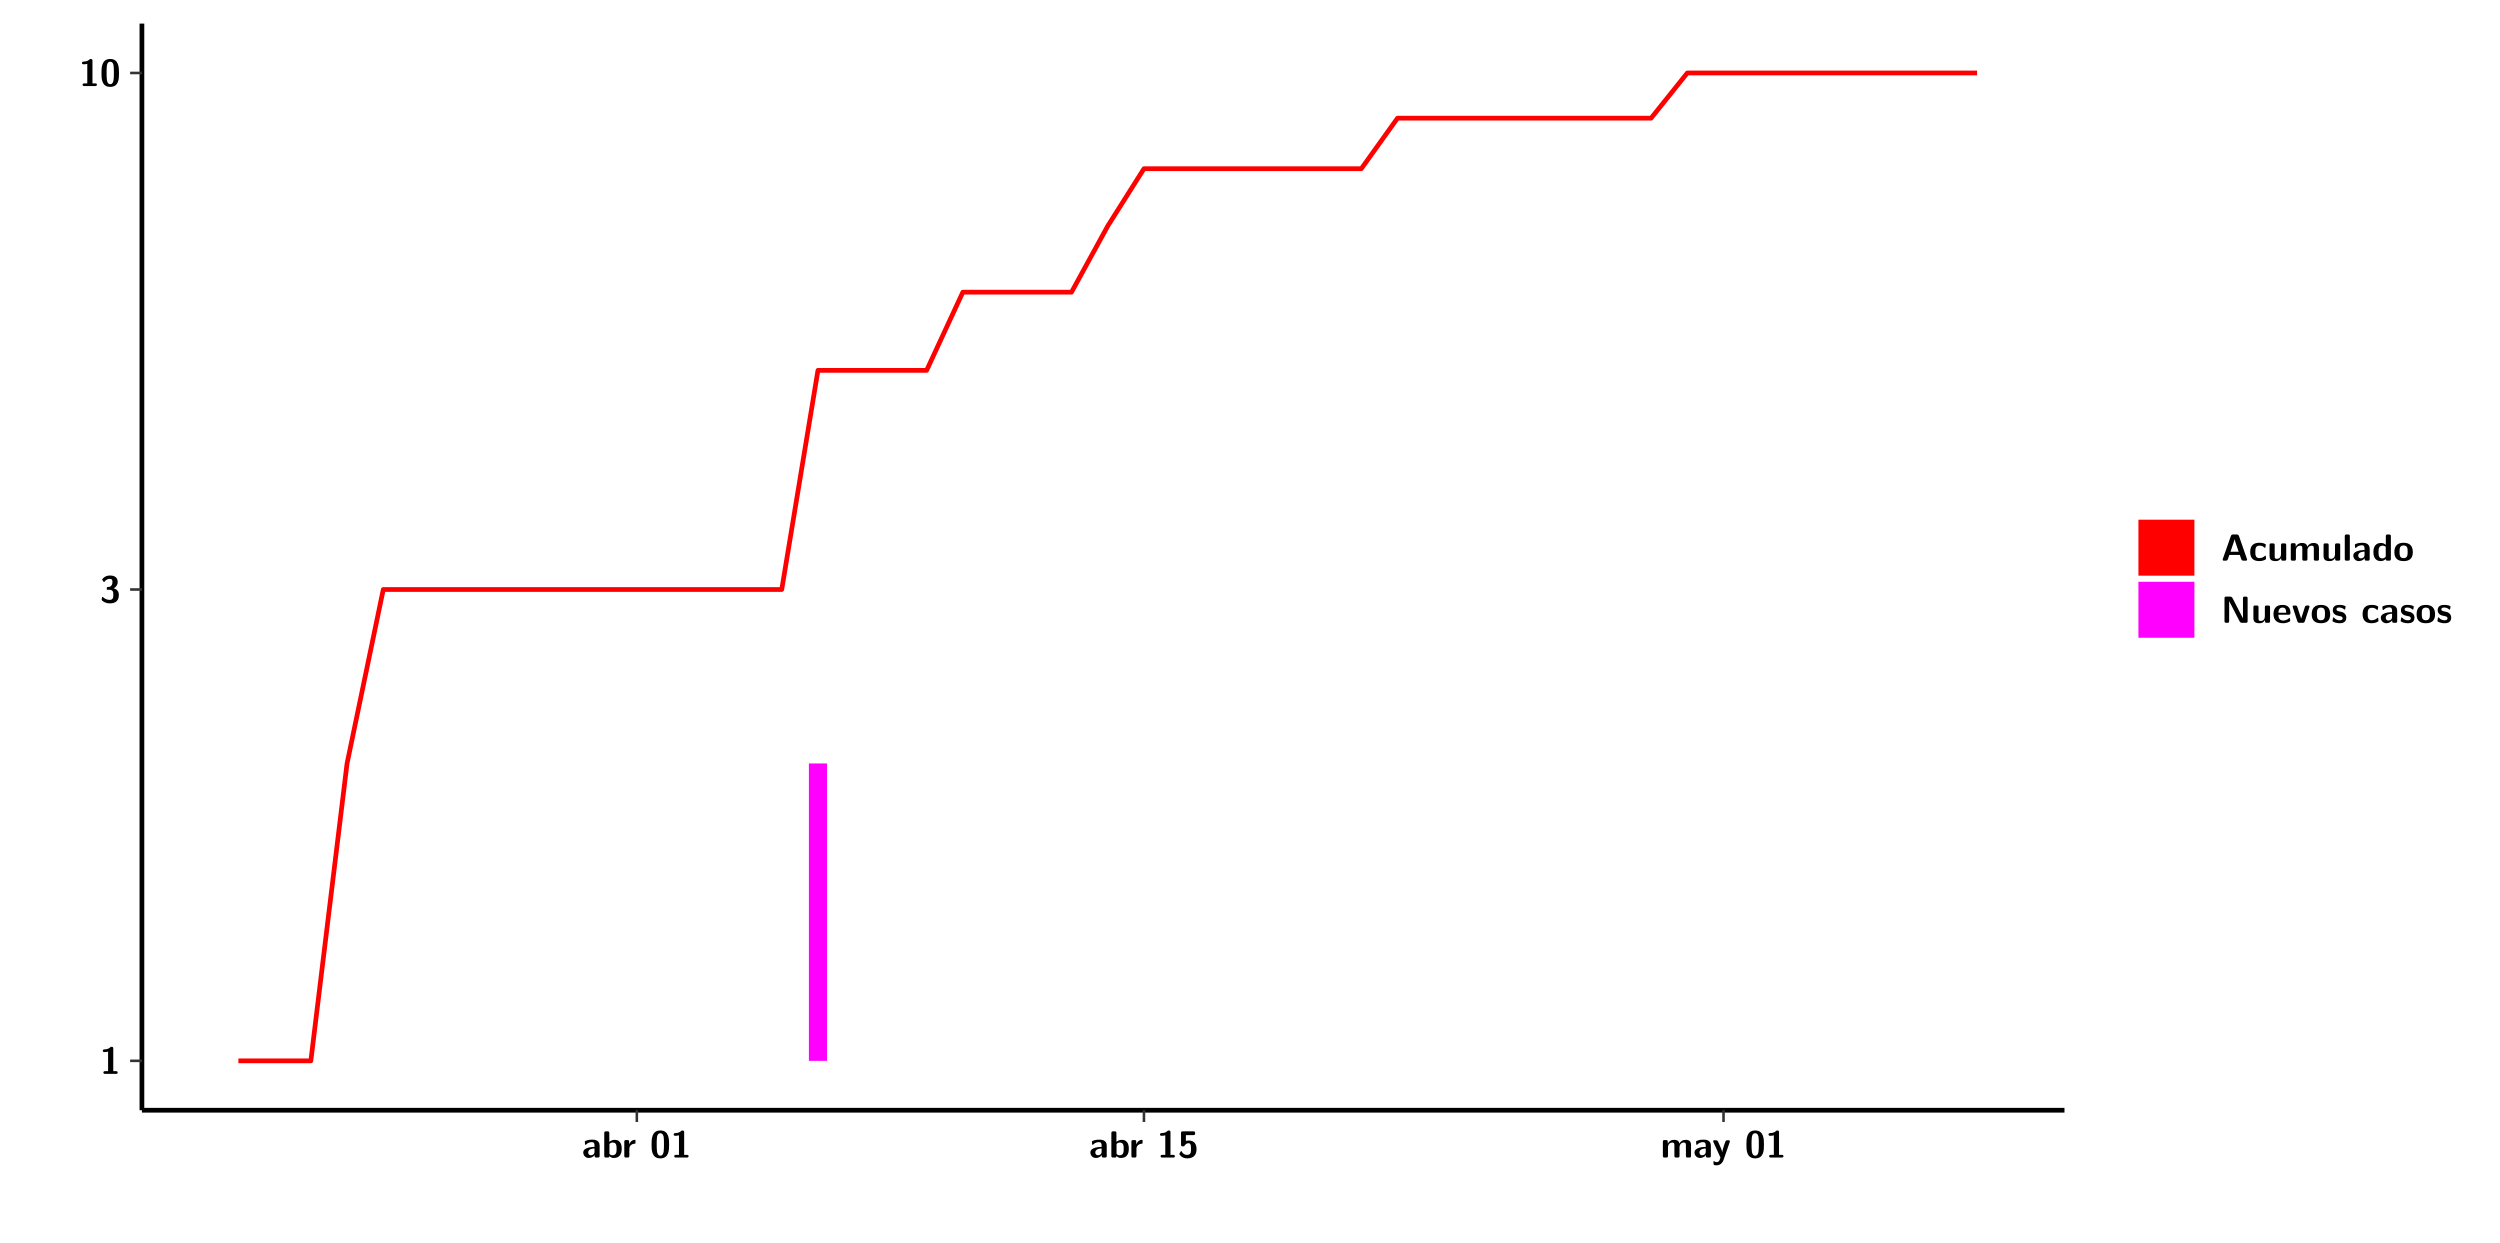
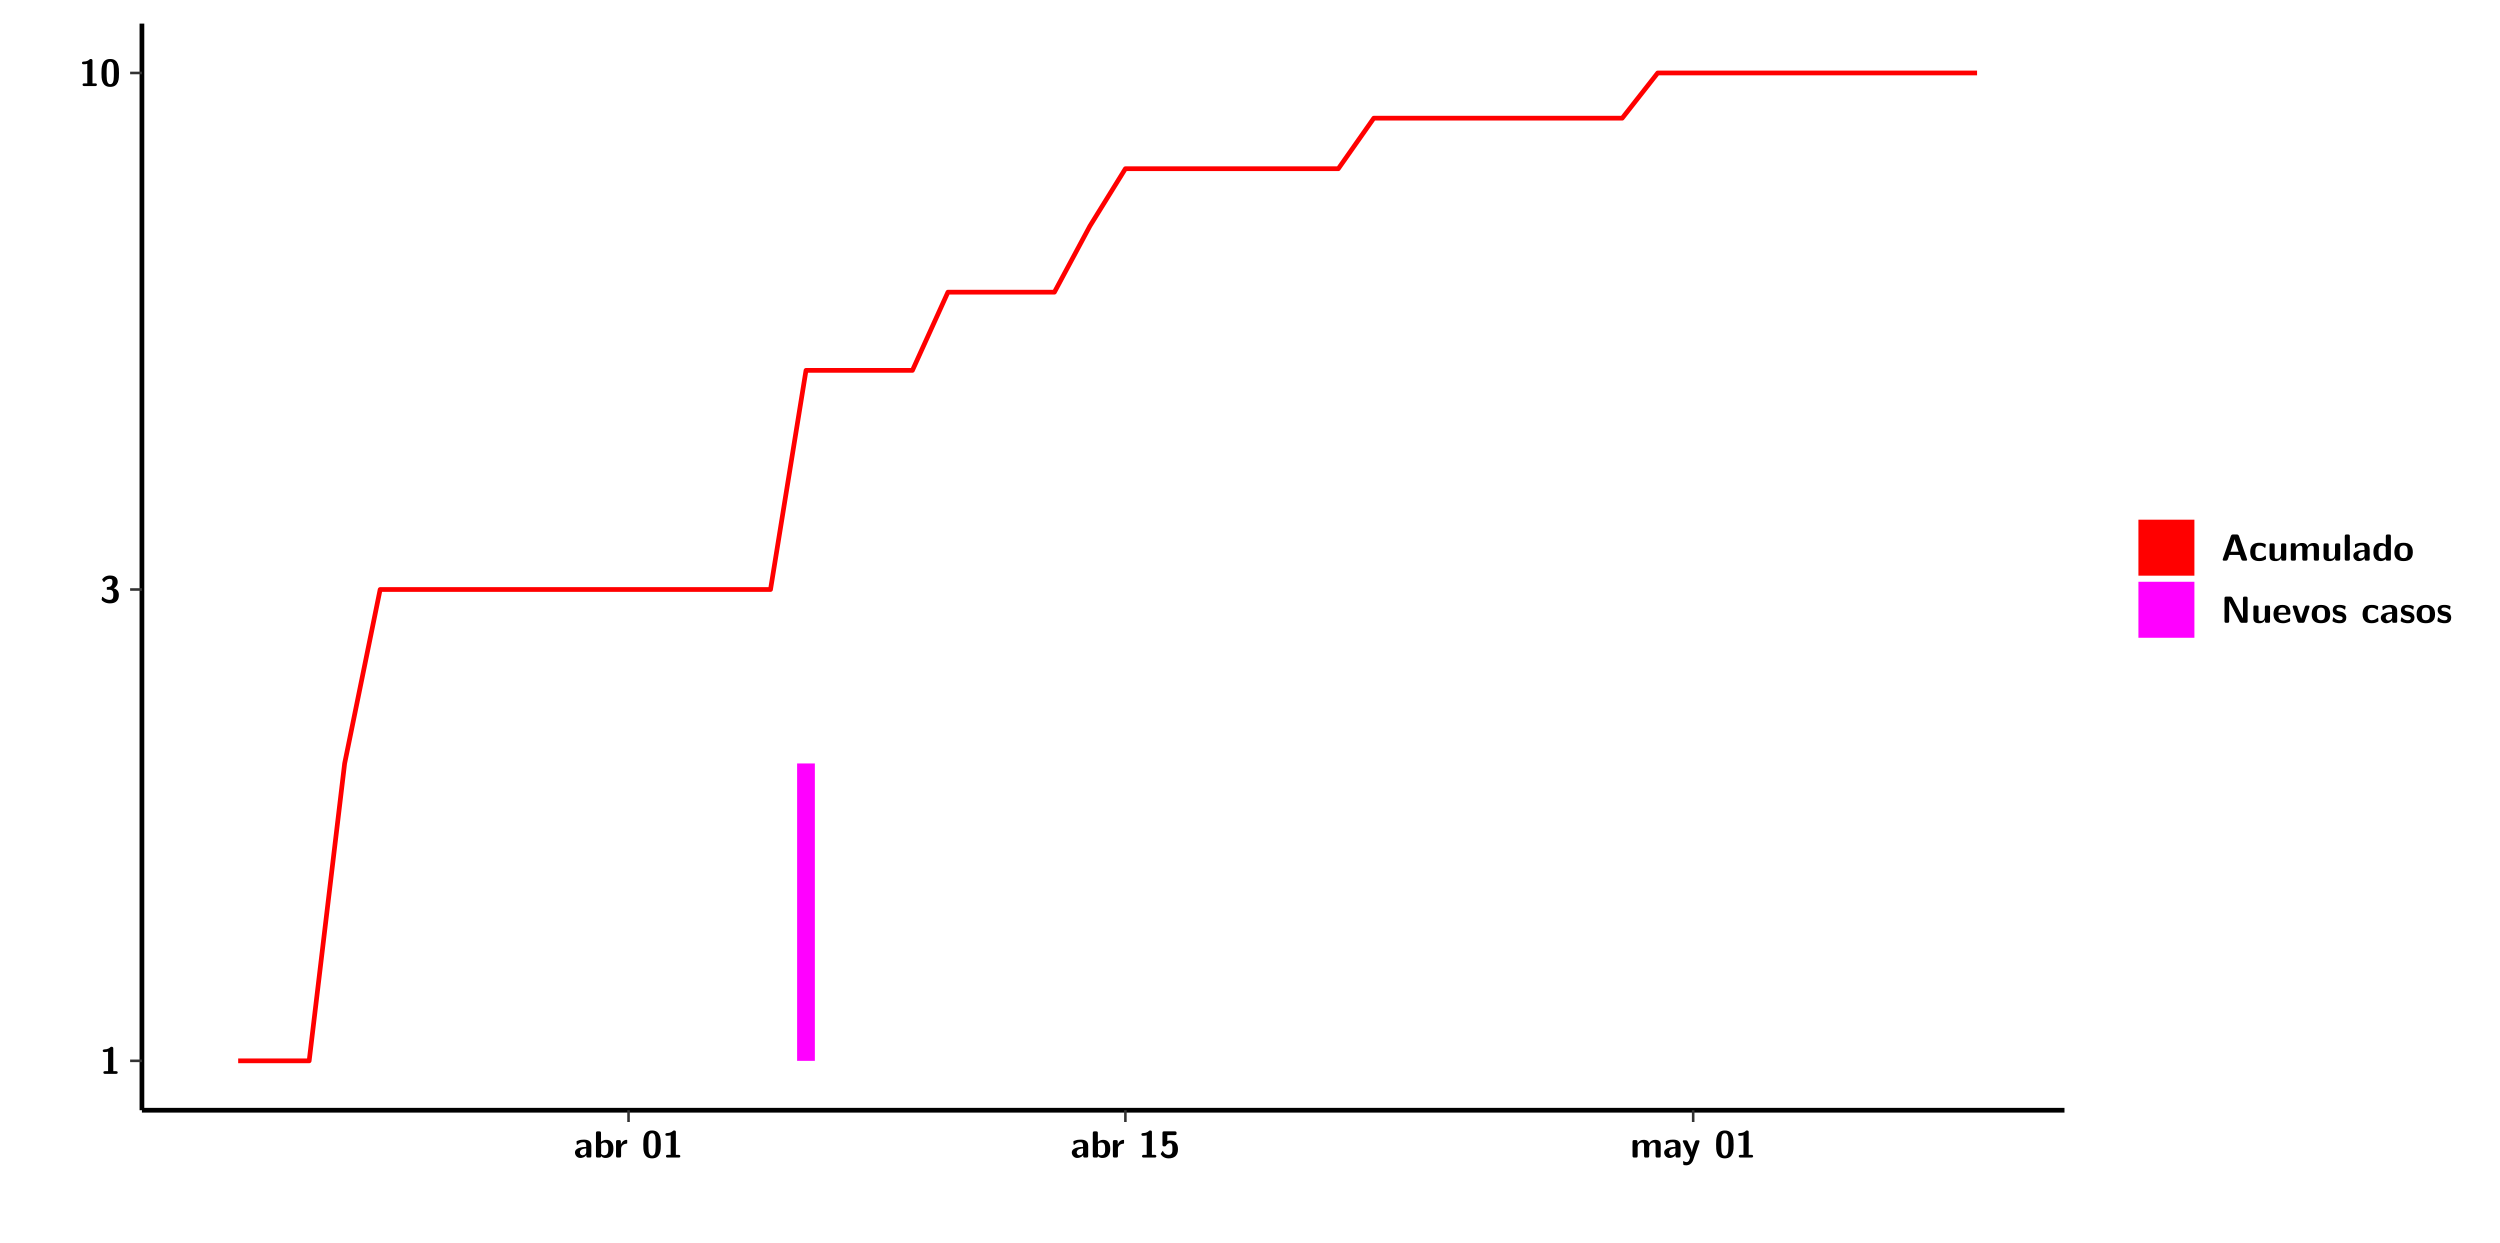
<svg xmlns="http://www.w3.org/2000/svg" xmlns:xlink="http://www.w3.org/1999/xlink" width="579.653pt" height="288pt" viewBox="0 0 579.653 288" version="1.1">
  <defs>
    <g>
      <symbol overflow="visible" id="glyph0-0">
        <path style="stroke:none;" d="" />
      </symbol>
      <symbol overflow="visible" id="glyph0-1">
        <path style="stroke:none;" d="M 3.109 -5.859 C 3.109 -6.016 3.109 -6.281 2.719 -6.281 C 2.547 -6.281 2.516 -6.266 2.406 -6.156 C 2.25 -6.016 1.922 -5.688 1.047 -5.672 C 0.891 -5.672 0.672 -5.609 0.672 -5.359 C 0.672 -5.047 0.969 -5.047 1.094 -5.047 C 1.344 -5.047 1.656 -5.078 1.906 -5.156 L 1.906 -0.625 L 1.234 -0.625 C 1.109 -0.625 0.812 -0.625 0.812 -0.312 C 0.812 0 1.109 0 1.234 0 L 3.719 0 C 3.828 0 4.141 0 4.141 -0.312 C 4.141 -0.625 3.828 -0.625 3.719 -0.625 L 3.109 -0.625 Z M 3.109 -5.859 " />
      </symbol>
      <symbol overflow="visible" id="glyph0-2">
        <path style="stroke:none;" d="M 0.844 -4.859 C 0.906 -4.766 0.953 -4.766 0.969 -4.766 C 1.031 -4.766 1.047 -4.797 1.094 -4.859 C 1.547 -5.5 2.172 -5.5 2.281 -5.5 C 2.844 -5.5 2.922 -5.203 2.922 -4.781 C 2.922 -4.656 2.922 -4.234 2.641 -3.906 C 2.438 -3.656 2.219 -3.641 1.953 -3.625 C 1.859 -3.609 1.688 -3.609 1.672 -3.578 C 1.609 -3.562 1.609 -3.5 1.609 -3.359 L 1.609 -3.203 C 1.609 -2.984 1.609 -2.969 1.844 -2.969 L 2.219 -2.969 C 3.031 -2.969 3.125 -2.469 3.125 -1.797 C 3.125 -1.203 3.062 -0.625 2.266 -0.625 C 1.984 -0.625 1.328 -0.688 0.75 -1.25 C 0.672 -1.328 0.656 -1.328 0.625 -1.328 C 0.531 -1.328 0.516 -1.25 0.516 -1.234 C 0.516 -1.234 0.406 -0.672 0.406 -0.625 C 0.406 -0.516 1.156 0.188 2.312 0.188 C 3.812 0.188 4.406 -0.609 4.406 -1.781 C 4.406 -2.562 3.984 -3.109 3.203 -3.297 C 3.906 -3.688 4.141 -4.266 4.141 -4.766 C 4.141 -6.156 2.891 -6.281 2.328 -6.281 C 1.125 -6.281 0.531 -5.422 0.531 -5.344 C 0.531 -5.297 0.594 -5.219 0.594 -5.219 Z M 0.844 -4.859 " />
      </symbol>
      <symbol overflow="visible" id="glyph0-3">
        <path style="stroke:none;" d="M 4.438 -3 C 4.438 -4.203 4.438 -6.281 2.406 -6.281 C 0.375 -6.281 0.375 -4.219 0.375 -3 C 0.375 -1.812 0.375 0.188 2.406 0.188 C 4.438 0.188 4.438 -1.781 4.438 -3 Z M 2.406 -0.438 C 1.75 -0.438 1.656 -1.25 1.625 -1.484 C 1.562 -1.953 1.562 -2.766 1.562 -3.125 C 1.562 -3.641 1.562 -4.203 1.625 -4.641 C 1.641 -4.875 1.734 -5.641 2.406 -5.641 C 3.047 -5.641 3.156 -4.906 3.188 -4.734 C 3.25 -4.281 3.25 -3.594 3.25 -3.125 C 3.25 -2.625 3.25 -1.953 3.188 -1.469 C 3.156 -1.234 3.062 -0.438 2.406 -0.438 Z M 2.406 -0.438 " />
      </symbol>
      <symbol overflow="visible" id="glyph0-4">
        <path style="stroke:none;" d="M 4.062 -2.766 C 4.062 -4.156 2.734 -4.156 2.297 -4.156 C 1.891 -4.156 1.453 -4.125 0.859 -3.891 C 0.672 -3.797 0.625 -3.781 0.625 -3.688 C 0.625 -3.625 0.688 -3.109 0.688 -3.047 C 0.703 -2.984 0.75 -2.938 0.812 -2.938 C 0.844 -2.938 0.875 -2.969 0.906 -3 C 1.281 -3.391 1.719 -3.578 2.266 -3.578 C 2.734 -3.578 2.875 -3.297 2.875 -2.781 L 2.875 -2.469 C 2.562 -2.469 0.266 -2.453 0.266 -1.172 C 0.266 -0.547 0.766 0.094 1.531 0.094 C 1.828 0.094 2.484 0.016 2.906 -0.594 L 2.906 -0.422 C 2.906 -0.141 2.969 0 3.328 0 L 3.641 0 C 3.984 0 4.062 -0.109 4.062 -0.422 Z M 2.875 -1.344 C 2.875 -0.531 2.047 -0.531 2.016 -0.531 C 1.641 -0.531 1.406 -0.844 1.406 -1.188 C 1.406 -2.047 2.625 -2.109 2.875 -2.109 Z M 2.875 -1.344 " />
      </symbol>
      <symbol overflow="visible" id="glyph0-5">
        <path style="stroke:none;" d="M 1.703 -5.656 C 1.703 -5.938 1.641 -6.078 1.281 -6.078 L 0.953 -6.078 C 0.641 -6.078 0.531 -5.984 0.531 -5.656 L 0.531 -0.422 C 0.531 -0.109 0.625 0 0.953 0 L 1.312 0 C 1.453 0 1.719 0 1.734 -0.344 C 2.125 0.094 2.578 0.094 2.719 0.094 C 4.578 0.094 4.578 -1.594 4.578 -2.031 C 4.578 -2.453 4.578 -4.109 2.938 -4.109 C 2.219 -4.109 1.781 -3.703 1.703 -3.625 Z M 1.734 -3.172 C 1.844 -3.281 2.109 -3.484 2.5 -3.484 C 3.391 -3.484 3.391 -2.672 3.391 -2.016 C 3.391 -1.375 3.391 -0.531 2.406 -0.531 C 2.047 -0.531 1.828 -0.75 1.734 -0.875 Z M 1.734 -3.172 " />
      </symbol>
      <symbol overflow="visible" id="glyph0-6">
        <path style="stroke:none;" d="M 1.703 -2.016 C 1.703 -2.844 2.391 -3.188 2.938 -3.219 C 3.109 -3.234 3.125 -3.234 3.125 -3.469 L 3.125 -3.875 C 3.125 -4.047 3.125 -4.109 2.969 -4.109 C 2.719 -4.109 2.078 -4.031 1.672 -3.078 L 1.656 -3.078 L 1.656 -3.641 C 1.656 -3.922 1.594 -4.062 1.234 -4.062 L 0.953 -4.062 C 0.641 -4.062 0.531 -3.969 0.531 -3.641 L 0.531 -0.422 C 0.531 -0.109 0.625 0 0.953 0 L 1.281 0 C 1.609 0 1.703 -0.109 1.703 -0.422 Z M 1.703 -2.016 " />
      </symbol>
      <symbol overflow="visible" id="glyph0-7">
        <path style="stroke:none;" d="M 1.859 -5.203 L 3.578 -5.203 C 4 -5.203 4 -5.406 4 -5.641 C 4 -5.875 4 -6.078 3.578 -6.078 L 1.141 -6.078 C 0.875 -6.078 0.734 -6.031 0.734 -5.688 L 0.734 -3 C 0.734 -2.609 0.922 -2.594 1.172 -2.594 C 1.391 -2.594 1.469 -2.594 1.594 -2.812 C 1.812 -3.141 2.109 -3.328 2.469 -3.328 C 3.047 -3.328 3.047 -2.656 3.047 -1.969 C 3.047 -1.297 3.047 -0.625 2.125 -0.625 C 1.844 -0.625 1.25 -0.703 0.906 -1.406 C 0.875 -1.453 0.844 -1.5 0.781 -1.5 C 0.719 -1.5 0.703 -1.469 0.656 -1.391 C 0.531 -1.188 0.328 -0.891 0.328 -0.828 C 0.328 -0.75 0.891 0.188 2.141 0.188 C 3.562 0.188 4.328 -0.516 4.328 -1.938 C 4.328 -3.094 3.844 -3.953 2.5 -3.953 C 2.281 -3.953 2.078 -3.922 1.859 -3.844 Z M 1.859 -5.203 " />
      </symbol>
      <symbol overflow="visible" id="glyph0-8">
        <path style="stroke:none;" d="M 7.062 -2.844 C 7.062 -3.75 6.672 -4.109 5.781 -4.109 C 5.156 -4.109 4.688 -3.828 4.359 -3.25 C 4.219 -4.078 3.484 -4.109 3.109 -4.109 C 2.938 -4.109 2.578 -4.109 2.188 -3.828 C 1.906 -3.625 1.734 -3.344 1.672 -3.203 L 1.672 -3.641 C 1.672 -3.922 1.609 -4.062 1.25 -4.062 L 0.953 -4.062 C 0.625 -4.062 0.531 -3.969 0.531 -3.641 L 0.531 -0.422 C 0.531 -0.109 0.625 0 0.953 0 L 1.297 0 C 1.625 0 1.719 -0.109 1.719 -0.422 L 1.719 -2.359 C 1.719 -3.141 2.25 -3.484 2.688 -3.484 C 3.109 -3.484 3.203 -3.297 3.203 -2.828 L 3.203 -0.422 C 3.203 -0.109 3.297 0 3.625 0 L 3.969 0 C 4.297 0 4.391 -0.109 4.391 -0.422 L 4.391 -2.359 C 4.391 -3.141 4.922 -3.484 5.359 -3.484 C 5.781 -3.484 5.875 -3.297 5.875 -2.828 L 5.875 -0.422 C 5.875 -0.109 5.969 0 6.297 0 L 6.641 0 C 6.984 0 7.062 -0.109 7.062 -0.422 Z M 7.062 -2.844 " />
      </symbol>
      <symbol overflow="visible" id="glyph0-9">
        <path style="stroke:none;" d="M 4.109 -3.609 C 4.141 -3.719 4.141 -3.734 4.141 -3.781 C 4.141 -4.016 3.906 -4.016 3.797 -4.016 L 3.609 -4.016 C 3.469 -4.016 3.266 -4.016 3.141 -3.812 C 3.109 -3.766 2.406 -1.828 2.359 -1.25 L 2.344 -1.25 C 2.312 -1.672 1.953 -2.484 1.562 -3.328 C 1.328 -3.891 1.266 -4.016 0.828 -4.016 L 0.594 -4.016 C 0.469 -4.016 0.25 -4.016 0.25 -3.781 C 0.25 -3.75 0.281 -3.688 0.297 -3.641 L 1.953 0 C 1.891 0.188 1.859 0.281 1.828 0.375 C 1.734 0.656 1.578 1.047 1.109 1.047 C 0.812 1.047 0.609 0.922 0.516 0.875 C 0.469 0.844 0.453 0.828 0.422 0.828 C 0.391 0.828 0.312 0.859 0.312 0.969 C 0.312 1.031 0.375 1.641 0.391 1.672 C 0.469 1.781 0.953 1.797 1.094 1.797 C 2.172 1.797 2.609 0.766 2.672 0.547 Z M 4.109 -3.609 " />
      </symbol>
      <symbol overflow="visible" id="glyph0-10">
        <path style="stroke:none;" d="M 4.156 -5.703 C 4.031 -6.078 3.766 -6.078 3.594 -6.078 L 2.828 -6.078 C 2.641 -6.078 2.391 -6.078 2.266 -5.703 L 0.406 -0.406 C 0.375 -0.297 0.375 -0.281 0.375 -0.234 C 0.375 0 0.594 0 0.703 0 L 1.031 0 C 1.188 0 1.453 0 1.578 -0.344 L 1.922 -1.328 L 4.344 -1.328 L 4.641 -0.484 C 4.75 -0.172 4.812 0 5.234 0 L 5.703 0 C 5.828 0 6.047 0 6.047 -0.234 C 6.047 -0.281 6.047 -0.297 6 -0.406 Z M 2.812 -3.938 C 2.938 -4.328 3.062 -4.656 3.125 -4.969 L 3.141 -4.969 C 3.188 -4.766 3.188 -4.75 3.25 -4.547 L 4.078 -2.078 L 2.188 -2.078 Z M 2.812 -3.938 " />
      </symbol>
      <symbol overflow="visible" id="glyph0-11">
        <path style="stroke:none;" d="M 4 -0.438 C 4 -0.531 3.969 -0.938 3.953 -1.047 C 3.953 -1.078 3.938 -1.172 3.844 -1.172 C 3.812 -1.172 3.797 -1.172 3.703 -1.078 C 3.562 -0.953 3.141 -0.594 2.422 -0.594 C 1.516 -0.594 1.516 -1.469 1.516 -2.031 C 1.516 -2.75 1.562 -3.484 2.453 -3.484 C 3.031 -3.484 3.266 -3.344 3.578 -3.078 C 3.688 -2.984 3.703 -2.984 3.734 -2.984 C 3.828 -2.984 3.844 -3.062 3.844 -3.094 C 3.859 -3.172 3.953 -3.656 3.953 -3.703 C 3.953 -3.781 3.891 -3.812 3.75 -3.891 C 3.328 -4.078 3.062 -4.156 2.453 -4.156 C 1.141 -4.156 0.328 -3.547 0.328 -2.016 C 0.328 -0.562 1.078 0.094 2.406 0.094 C 2.641 0.094 3.172 0.094 3.75 -0.203 C 4 -0.344 4 -0.344 4 -0.438 Z M 4 -0.438 " />
      </symbol>
      <symbol overflow="visible" id="glyph0-12">
        <path style="stroke:none;" d="M 4.391 -3.594 C 4.391 -3.875 4.328 -4.016 3.969 -4.016 L 3.609 -4.016 C 3.281 -4.016 3.188 -3.906 3.188 -3.594 L 3.188 -1.516 C 3.188 -0.938 2.891 -0.438 2.266 -0.438 C 1.766 -0.438 1.719 -0.562 1.719 -1.031 L 1.719 -3.594 C 1.719 -3.875 1.656 -4.016 1.297 -4.016 L 0.953 -4.016 C 0.625 -4.016 0.531 -3.922 0.531 -3.594 L 0.531 -1.109 C 0.531 -0.172 1.031 0.094 1.953 0.094 C 2.188 0.094 2.812 0.094 3.219 -0.656 L 3.219 -0.422 C 3.219 -0.141 3.281 0 3.641 0 L 3.969 0 C 4.297 0 4.391 -0.109 4.391 -0.422 Z M 4.391 -3.594 " />
      </symbol>
      <symbol overflow="visible" id="glyph0-13">
        <path style="stroke:none;" d="M 1.703 -5.656 C 1.703 -5.938 1.641 -6.078 1.281 -6.078 L 0.953 -6.078 C 0.641 -6.078 0.531 -5.984 0.531 -5.656 L 0.531 -0.422 C 0.531 -0.109 0.625 0 0.953 0 L 1.281 0 C 1.609 0 1.703 -0.109 1.703 -0.422 Z M 1.703 -5.656 " />
      </symbol>
      <symbol overflow="visible" id="glyph0-14">
        <path style="stroke:none;" d="M 4.375 -5.656 C 4.375 -5.938 4.312 -6.078 3.953 -6.078 L 3.625 -6.078 C 3.297 -6.078 3.203 -5.969 3.203 -5.656 L 3.203 -3.672 C 2.812 -4.047 2.375 -4.109 2.109 -4.109 C 0.328 -4.109 0.328 -2.422 0.328 -2 C 0.328 -1.594 0.328 0.094 2.062 0.094 C 2.422 0.094 2.812 -0.016 3.188 -0.406 C 3.188 -0.094 3.297 0 3.609 0 L 3.953 0 C 4.281 0 4.375 -0.109 4.375 -0.422 Z M 3.188 -1.094 C 3.188 -0.953 3.188 -0.875 2.922 -0.688 C 2.703 -0.547 2.5 -0.531 2.406 -0.531 C 1.516 -0.531 1.516 -1.344 1.516 -2 C 1.516 -2.656 1.516 -3.484 2.5 -3.484 C 2.75 -3.484 2.984 -3.391 3.188 -3.203 Z M 3.188 -1.094 " />
      </symbol>
      <symbol overflow="visible" id="glyph0-15">
        <path style="stroke:none;" d="M 4.547 -1.969 C 4.547 -3.406 3.844 -4.156 2.406 -4.156 C 0.953 -4.156 0.266 -3.391 0.266 -1.969 C 0.266 -0.547 1.031 0.094 2.406 0.094 C 3.781 0.094 4.547 -0.531 4.547 -1.969 Z M 2.406 -0.594 C 1.469 -0.594 1.469 -1.375 1.469 -2.078 C 1.469 -2.75 1.469 -3.531 2.406 -3.531 C 3.344 -3.531 3.344 -2.766 3.344 -2.078 C 3.344 -1.391 3.344 -0.594 2.406 -0.594 Z M 2.406 -0.594 " />
      </symbol>
      <symbol overflow="visible" id="glyph0-16">
        <path style="stroke:none;" d="M 2.656 -5.734 C 2.469 -6.078 2.203 -6.078 2.031 -6.078 L 1.219 -6.078 C 0.906 -6.078 0.797 -5.984 0.797 -5.656 L 0.797 -0.422 C 0.797 -0.109 0.891 0 1.219 0 L 1.453 0 C 1.781 0 1.875 -0.109 1.875 -0.422 L 1.875 -5.016 L 1.891 -5.016 L 4.297 -0.344 C 4.484 0 4.75 0 4.922 0 L 5.734 0 C 6.062 0 6.156 -0.109 6.156 -0.422 L 6.156 -5.656 C 6.156 -5.938 6.094 -6.078 5.734 -6.078 L 5.5 -6.078 C 5.156 -6.078 5.078 -5.969 5.078 -5.656 L 5.078 -1.062 L 5.062 -1.062 Z M 2.656 -5.734 " />
      </symbol>
      <symbol overflow="visible" id="glyph0-17">
        <path style="stroke:none;" d="M 3.781 -1.875 C 3.984 -1.875 4.203 -1.891 4.203 -2.281 C 4.203 -3.406 3.672 -4.156 2.359 -4.156 C 0.969 -4.156 0.266 -3.375 0.266 -2.047 C 0.266 -0.609 1.109 0.094 2.484 0.094 C 2.812 0.094 3.312 0.047 3.891 -0.234 C 4.078 -0.328 4.141 -0.359 4.141 -0.469 C 4.141 -0.531 4.125 -0.781 4.109 -0.844 C 4.078 -1.125 4.062 -1.125 3.984 -1.125 C 3.953 -1.125 3.938 -1.125 3.844 -1.047 C 3.328 -0.594 2.797 -0.531 2.516 -0.531 C 1.531 -0.531 1.422 -1.312 1.391 -1.875 Z M 1.406 -2.344 C 1.422 -2.875 1.609 -3.531 2.359 -3.531 C 3.062 -3.531 3.203 -3.031 3.219 -2.344 Z M 1.406 -2.344 " />
      </symbol>
      <symbol overflow="visible" id="glyph0-18">
        <path style="stroke:none;" d="M 4.109 -3.609 C 4.141 -3.719 4.141 -3.75 4.141 -3.766 C 4.141 -4.016 3.922 -4.016 3.797 -4.016 L 3.609 -4.016 C 3.25 -4.016 3.141 -3.891 3.062 -3.641 L 2.203 -0.984 L 1.328 -3.641 C 1.266 -3.828 1.203 -4.016 0.781 -4.016 L 0.578 -4.016 C 0.453 -4.016 0.234 -4.016 0.234 -3.766 C 0.234 -3.75 0.234 -3.719 0.266 -3.609 L 1.312 -0.375 C 1.438 0 1.703 0 1.859 0 L 2.5 0 C 2.672 0 2.938 0 3.062 -0.375 Z M 4.109 -3.609 " />
      </symbol>
      <symbol overflow="visible" id="glyph0-19">
        <path style="stroke:none;" d="M 3.469 -1.234 C 3.469 -1.734 3.203 -2.031 3.047 -2.172 C 2.703 -2.484 2.391 -2.547 2.031 -2.609 C 1.547 -2.703 1.188 -2.766 1.188 -3.109 C 1.188 -3.469 1.484 -3.547 1.828 -3.547 C 2.406 -3.547 2.719 -3.328 2.953 -3.125 C 3.047 -3.047 3.062 -3.047 3.094 -3.047 C 3.188 -3.047 3.203 -3.125 3.203 -3.156 C 3.219 -3.219 3.312 -3.719 3.312 -3.766 C 3.312 -3.906 2.844 -4.031 2.75 -4.062 C 2.406 -4.156 2.125 -4.156 1.891 -4.156 C 1.5 -4.156 0.328 -4.156 0.328 -2.906 C 0.328 -2.484 0.516 -2.219 0.75 -2 C 1.062 -1.734 1.406 -1.672 1.906 -1.562 C 2.156 -1.531 2.609 -1.453 2.609 -1.062 C 2.609 -0.656 2.266 -0.594 1.922 -0.594 C 1.531 -0.594 1.047 -0.703 0.625 -1.188 C 0.594 -1.234 0.562 -1.266 0.516 -1.266 C 0.422 -1.266 0.406 -1.188 0.391 -1.125 C 0.375 -1.016 0.266 -0.516 0.266 -0.422 C 0.266 -0.266 0.922 -0.062 0.922 -0.047 C 1.406 0.094 1.766 0.094 1.922 0.094 C 2.359 0.094 3.469 0.062 3.469 -1.234 Z M 3.469 -1.234 " />
      </symbol>
    </g>
    <clipPath id="clip1">
      <path d="M 0 0 L 576.008 0 L 576.008 288 L 0 288 Z M 0 0 " />
    </clipPath>
    <clipPath id="clip2">
      <path d="M 32.906 5.477 L 478.672 5.477 L 478.672 257.414 L 32.906 257.414 Z M 32.906 5.477 " />
    </clipPath>
  </defs>
  <g id="surface1">
    <g clip-path="url(#clip1)" clip-rule="nonzero">
      <path style="fill-rule:nonzero;fill:rgb(100%,100%,100%);fill-opacity:1;stroke-width:0.598;stroke-linecap:round;stroke-linejoin:round;stroke:rgb(100%,100%,100%);stroke-opacity:1;stroke-miterlimit:10;" d="M 0 0 L 0 288.004 L 576.008 288.004 L 576.008 0 Z M 0 0 " transform="matrix(1,0,0,-1,0,288)" />
    </g>
    <g clip-path="url(#clip2)" clip-rule="nonzero">
      <path style=" stroke:none;fill-rule:nonzero;fill:rgb(100%,100%,100%);fill-opacity:1;" d="M 32.906 257.414 L 32.906 5.477 L 478.672 5.477 L 478.672 257.414 Z M 32.906 257.414 " />
    </g>
-     <path style=" stroke:none;fill-rule:nonzero;fill:rgb(100%,0%,100%);fill-opacity:1;" d="M 187.551 245.969 L 187.551 177.016 L 191.754 177.016 L 191.754 245.969 Z M 187.551 245.969 " />
-     <path style="fill:none;stroke-width:1.096;stroke-linecap:butt;stroke-linejoin:round;stroke:rgb(100%,0%,0%);stroke-opacity:1;stroke-miterlimit:10;" d="M 55.273 42.031 L 72.07 42.031 L 80.469 110.984 L 88.867 151.316 L 181.254 151.316 L 189.652 202.125 L 214.848 202.125 L 223.246 220.258 L 248.441 220.258 L 256.84 235.59 L 265.238 248.879 L 315.629 248.879 L 324.027 260.598 L 382.82 260.598 L 391.219 271.078 L 458.406 271.078 " transform="matrix(1,0,0,-1,0,288)" />
+     <path style=" stroke:none;fill-rule:nonzero;fill:rgb(100%,0%,100%);fill-opacity:1;" d="M 184.82 245.969 L 184.82 177.016 L 188.934 177.016 L 188.934 245.969 Z M 184.82 245.969 " />
+     <path style="fill:none;stroke-width:1.096;stroke-linecap:butt;stroke-linejoin:round;stroke:rgb(100%,0%,0%);stroke-opacity:1;stroke-miterlimit:10;" d="M 55.223 42.031 L 71.684 42.031 L 79.91 110.984 L 88.141 151.316 L 178.652 151.316 L 186.883 202.125 L 211.559 202.125 L 219.789 220.258 L 244.477 220.258 L 252.707 235.59 L 260.934 248.879 L 310.301 248.879 L 318.531 260.598 L 376.125 260.598 L 384.355 271.078 L 458.406 271.078 " transform="matrix(1,0,0,-1,0,288)" />
    <path style="fill:none;stroke-width:1.096;stroke-linecap:butt;stroke-linejoin:round;stroke:rgb(0%,0%,0%);stroke-opacity:1;stroke-miterlimit:10;" d="M 32.906 30.586 L 32.906 282.523 " transform="matrix(1,0,0,-1,0,288)" />
    <g style="fill:rgb(0%,0%,0%);fill-opacity:1;">
      <use xlink:href="#glyph0-1" x="23.153" y="248.986" />
    </g>
    <g style="fill:rgb(0%,0%,0%);fill-opacity:1;">
      <use xlink:href="#glyph0-2" x="23.153" y="139.716" />
    </g>
    <g style="fill:rgb(0%,0%,0%);fill-opacity:1;">
      <use xlink:href="#glyph0-1" x="18.331" y="19.955" />
      <use xlink:href="#glyph0-3" x="23.153" y="19.955" />
    </g>
    <path style="fill:none;stroke-width:0.598;stroke-linecap:butt;stroke-linejoin:round;stroke:rgb(20%,20%,20%);stroke-opacity:1;stroke-miterlimit:10;" d="M 30.168 42.031 L 32.906 42.031 " transform="matrix(1,0,0,-1,0,288)" />
    <path style="fill:none;stroke-width:0.598;stroke-linecap:butt;stroke-linejoin:round;stroke:rgb(20%,20%,20%);stroke-opacity:1;stroke-miterlimit:10;" d="M 30.168 151.316 L 32.906 151.316 " transform="matrix(1,0,0,-1,0,288)" />
    <path style="fill:none;stroke-width:0.598;stroke-linecap:butt;stroke-linejoin:round;stroke:rgb(20%,20%,20%);stroke-opacity:1;stroke-miterlimit:10;" d="M 30.168 271.078 L 32.906 271.078 " transform="matrix(1,0,0,-1,0,288)" />
    <path style="fill:none;stroke-width:1.096;stroke-linecap:butt;stroke-linejoin:round;stroke:rgb(0%,0%,0%);stroke-opacity:1;stroke-miterlimit:10;" d="M 32.906 30.586 L 478.672 30.586 " transform="matrix(1,0,0,-1,0,288)" />
-     <path style="fill:none;stroke-width:0.598;stroke-linecap:butt;stroke-linejoin:round;stroke:rgb(20%,20%,20%);stroke-opacity:1;stroke-miterlimit:10;" d="M 147.656 27.848 L 147.656 30.586 " transform="matrix(1,0,0,-1,0,288)" />
-     <path style="fill:none;stroke-width:0.598;stroke-linecap:butt;stroke-linejoin:round;stroke:rgb(20%,20%,20%);stroke-opacity:1;stroke-miterlimit:10;" d="M 265.238 27.848 L 265.238 30.586 " transform="matrix(1,0,0,-1,0,288)" />
-     <path style="fill:none;stroke-width:0.598;stroke-linecap:butt;stroke-linejoin:round;stroke:rgb(20%,20%,20%);stroke-opacity:1;stroke-miterlimit:10;" d="M 399.617 27.848 L 399.617 30.586 " transform="matrix(1,0,0,-1,0,288)" />
+     <path style="fill:none;stroke-width:0.598;stroke-linecap:butt;stroke-linejoin:round;stroke:rgb(20%,20%,20%);stroke-opacity:1;stroke-miterlimit:10;" d="M 145.734 27.848 L 145.734 30.586 " transform="matrix(1,0,0,-1,0,288)" />
+     <path style="fill:none;stroke-width:0.598;stroke-linecap:butt;stroke-linejoin:round;stroke:rgb(20%,20%,20%);stroke-opacity:1;stroke-miterlimit:10;" d="M 260.934 27.848 L 260.934 30.586 " transform="matrix(1,0,0,-1,0,288)" />
+     <path style="fill:none;stroke-width:0.598;stroke-linecap:butt;stroke-linejoin:round;stroke:rgb(20%,20%,20%);stroke-opacity:1;stroke-miterlimit:10;" d="M 392.582 27.848 L 392.582 30.586 " transform="matrix(1,0,0,-1,0,288)" />
    <g style="fill:rgb(0%,0%,0%);fill-opacity:1;">
-       <use xlink:href="#glyph0-4" x="134.968" y="268.394" />
-       <use xlink:href="#glyph0-5" x="139.571" y="268.394" />
+       <use xlink:href="#glyph0-4" x="133.045" y="268.394" />
+       <use xlink:href="#glyph0-5" x="137.648" y="268.394" />
    </g>
    <g style="fill:rgb(0%,0%,0%);fill-opacity:1;">
-       <use xlink:href="#glyph0-6" x="144.218" y="268.394" />
+       <use xlink:href="#glyph0-6" x="142.304" y="268.394" />
    </g>
    <g style="fill:rgb(0%,0%,0%);fill-opacity:1;">
-       <use xlink:href="#glyph0-3" x="150.699" y="268.394" />
-       <use xlink:href="#glyph0-1" x="155.521" y="268.394" />
+       <use xlink:href="#glyph0-3" x="148.776" y="268.394" />
+       <use xlink:href="#glyph0-1" x="153.598" y="268.394" />
    </g>
    <g style="fill:rgb(0%,0%,0%);fill-opacity:1;">
-       <use xlink:href="#glyph0-4" x="252.547" y="268.394" />
-       <use xlink:href="#glyph0-5" x="257.15" y="268.394" />
+       <use xlink:href="#glyph0-4" x="248.243" y="268.394" />
+       <use xlink:href="#glyph0-5" x="252.846" y="268.394" />
    </g>
    <g style="fill:rgb(0%,0%,0%);fill-opacity:1;">
-       <use xlink:href="#glyph0-6" x="261.797" y="268.394" />
+       <use xlink:href="#glyph0-6" x="257.502" y="268.394" />
    </g>
    <g style="fill:rgb(0%,0%,0%);fill-opacity:1;">
-       <use xlink:href="#glyph0-1" x="268.278" y="268.394" />
-       <use xlink:href="#glyph0-7" x="273.1" y="268.394" />
+       <use xlink:href="#glyph0-1" x="263.974" y="268.394" />
+       <use xlink:href="#glyph0-7" x="268.796" y="268.394" />
    </g>
    <g style="fill:rgb(0%,0%,0%);fill-opacity:1;">
-       <use xlink:href="#glyph0-8" x="385.024" y="268.394" />
-       <use xlink:href="#glyph0-4" x="392.622" y="268.394" />
+       <use xlink:href="#glyph0-8" x="377.99" y="268.394" />
+       <use xlink:href="#glyph0-4" x="385.588" y="268.394" />
    </g>
    <g style="fill:rgb(0%,0%,0%);fill-opacity:1;">
-       <use xlink:href="#glyph0-9" x="396.953" y="268.394" />
+       <use xlink:href="#glyph0-9" x="389.919" y="268.394" />
    </g>
    <g style="fill:rgb(0%,0%,0%);fill-opacity:1;">
-       <use xlink:href="#glyph0-3" x="404.554" y="268.394" />
-       <use xlink:href="#glyph0-1" x="409.376" y="268.394" />
+       <use xlink:href="#glyph0-3" x="397.52" y="268.394" />
+       <use xlink:href="#glyph0-1" x="402.342" y="268.394" />
    </g>
    <path style=" stroke:none;fill-rule:nonzero;fill:rgb(100%,100%,100%);fill-opacity:1;" d="M 489.629 154.062 L 489.629 108.828 L 570.527 108.828 L 570.527 154.062 Z M 489.629 154.062 " />
    <path style=" stroke:none;fill-rule:nonzero;fill:rgb(100%,0%,0%);fill-opacity:1;" d="M 495.816 133.477 L 495.816 120.496 L 508.797 120.496 L 508.797 133.477 Z M 495.816 133.477 " />
    <path style=" stroke:none;fill-rule:nonzero;fill:rgb(100%,0%,100%);fill-opacity:1;" d="M 495.816 147.875 L 495.816 134.891 L 508.797 134.891 L 508.797 147.875 Z M 495.816 147.875 " />
    <g style="fill:rgb(0%,0%,0%);fill-opacity:1;">
      <use xlink:href="#glyph0-10" x="514.979" y="130.002" />
      <use xlink:href="#glyph0-11" x="521.408" y="130.002" />
      <use xlink:href="#glyph0-12" x="525.694" y="130.002" />
      <use xlink:href="#glyph0-8" x="530.613" y="130.002" />
      <use xlink:href="#glyph0-12" x="538.212" y="130.002" />
      <use xlink:href="#glyph0-13" x="543.131" y="130.002" />
      <use xlink:href="#glyph0-4" x="545.372" y="130.002" />
      <use xlink:href="#glyph0-14" x="549.975" y="130.002" />
      <use xlink:href="#glyph0-15" x="554.894" y="130.002" />
    </g>
    <g style="fill:rgb(0%,0%,0%);fill-opacity:1;">
      <use xlink:href="#glyph0-16" x="514.979" y="144.408" />
      <use xlink:href="#glyph0-12" x="521.944" y="144.408" />
      <use xlink:href="#glyph0-17" x="526.864" y="144.408" />
      <use xlink:href="#glyph0-18" x="531.345" y="144.408" />
      <use xlink:href="#glyph0-15" x="535.728" y="144.408" />
      <use xlink:href="#glyph0-19" x="540.55" y="144.408" />
    </g>
    <g style="fill:rgb(0%,0%,0%);fill-opacity:1;">
      <use xlink:href="#glyph0-11" x="547.465" y="144.408" />
      <use xlink:href="#glyph0-4" x="551.751" y="144.408" />
      <use xlink:href="#glyph0-19" x="556.354" y="144.408" />
      <use xlink:href="#glyph0-15" x="560.051" y="144.408" />
      <use xlink:href="#glyph0-19" x="564.872" y="144.408" />
    </g>
  </g>
</svg>
